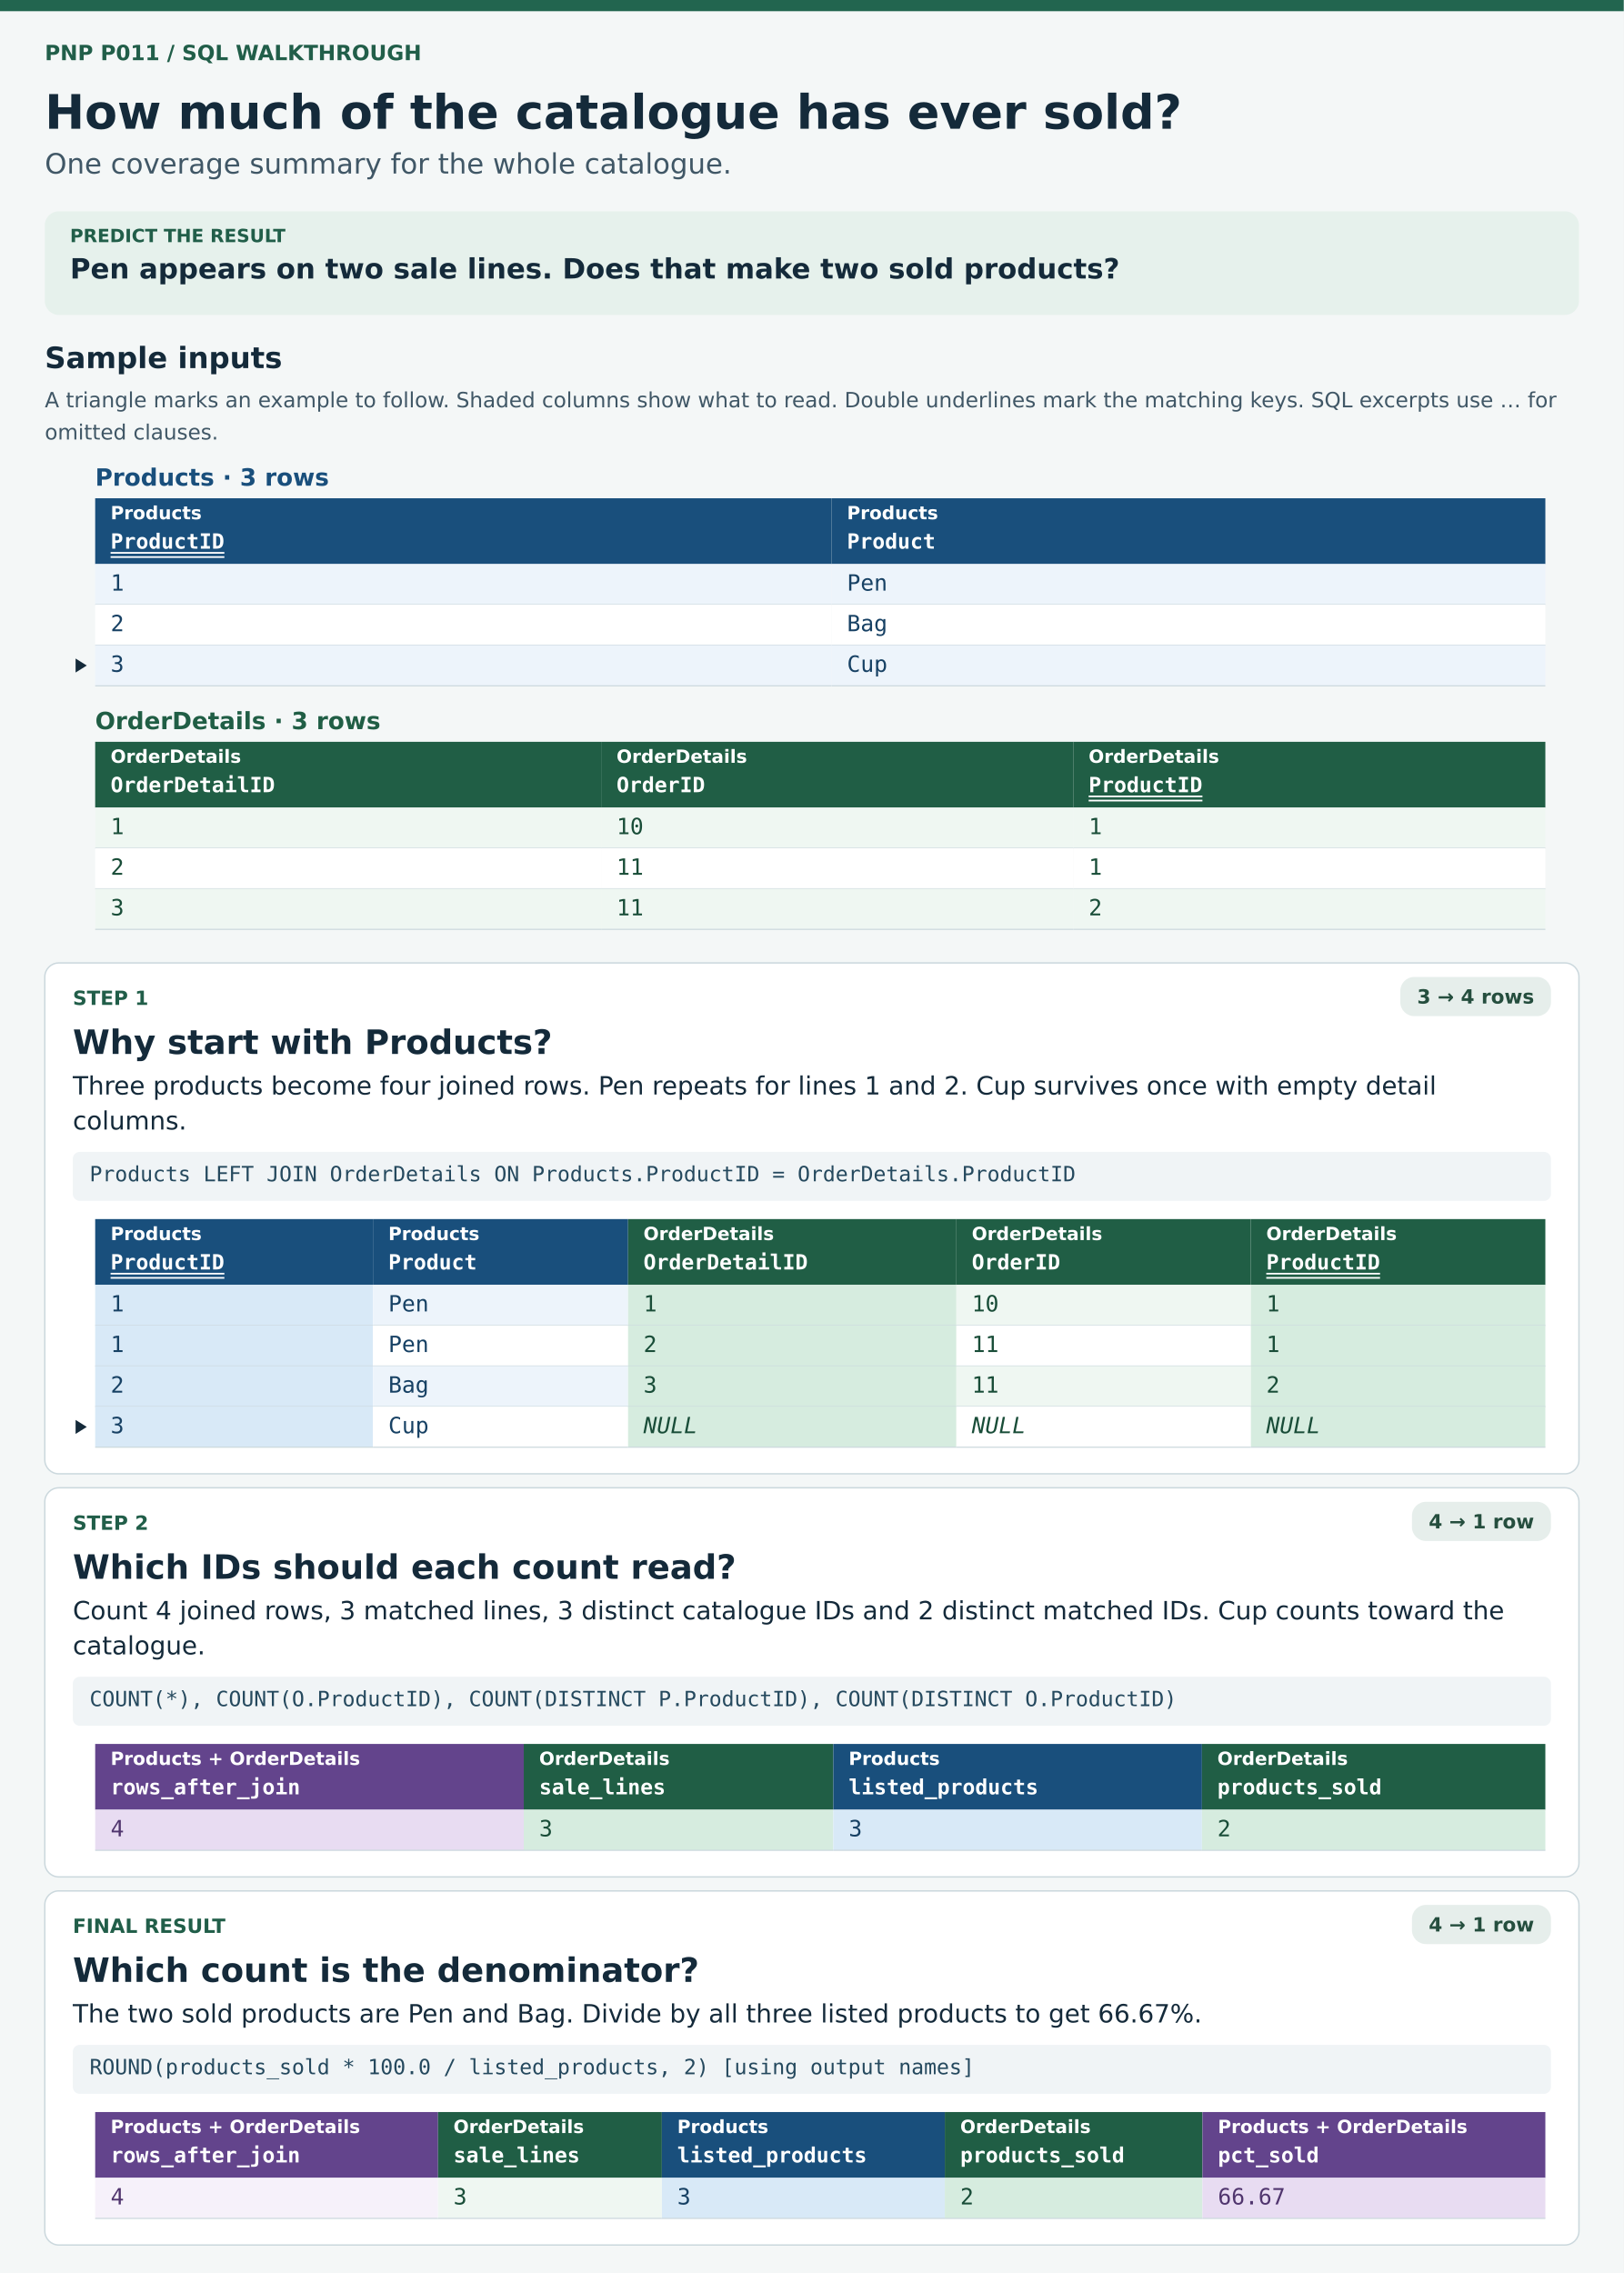
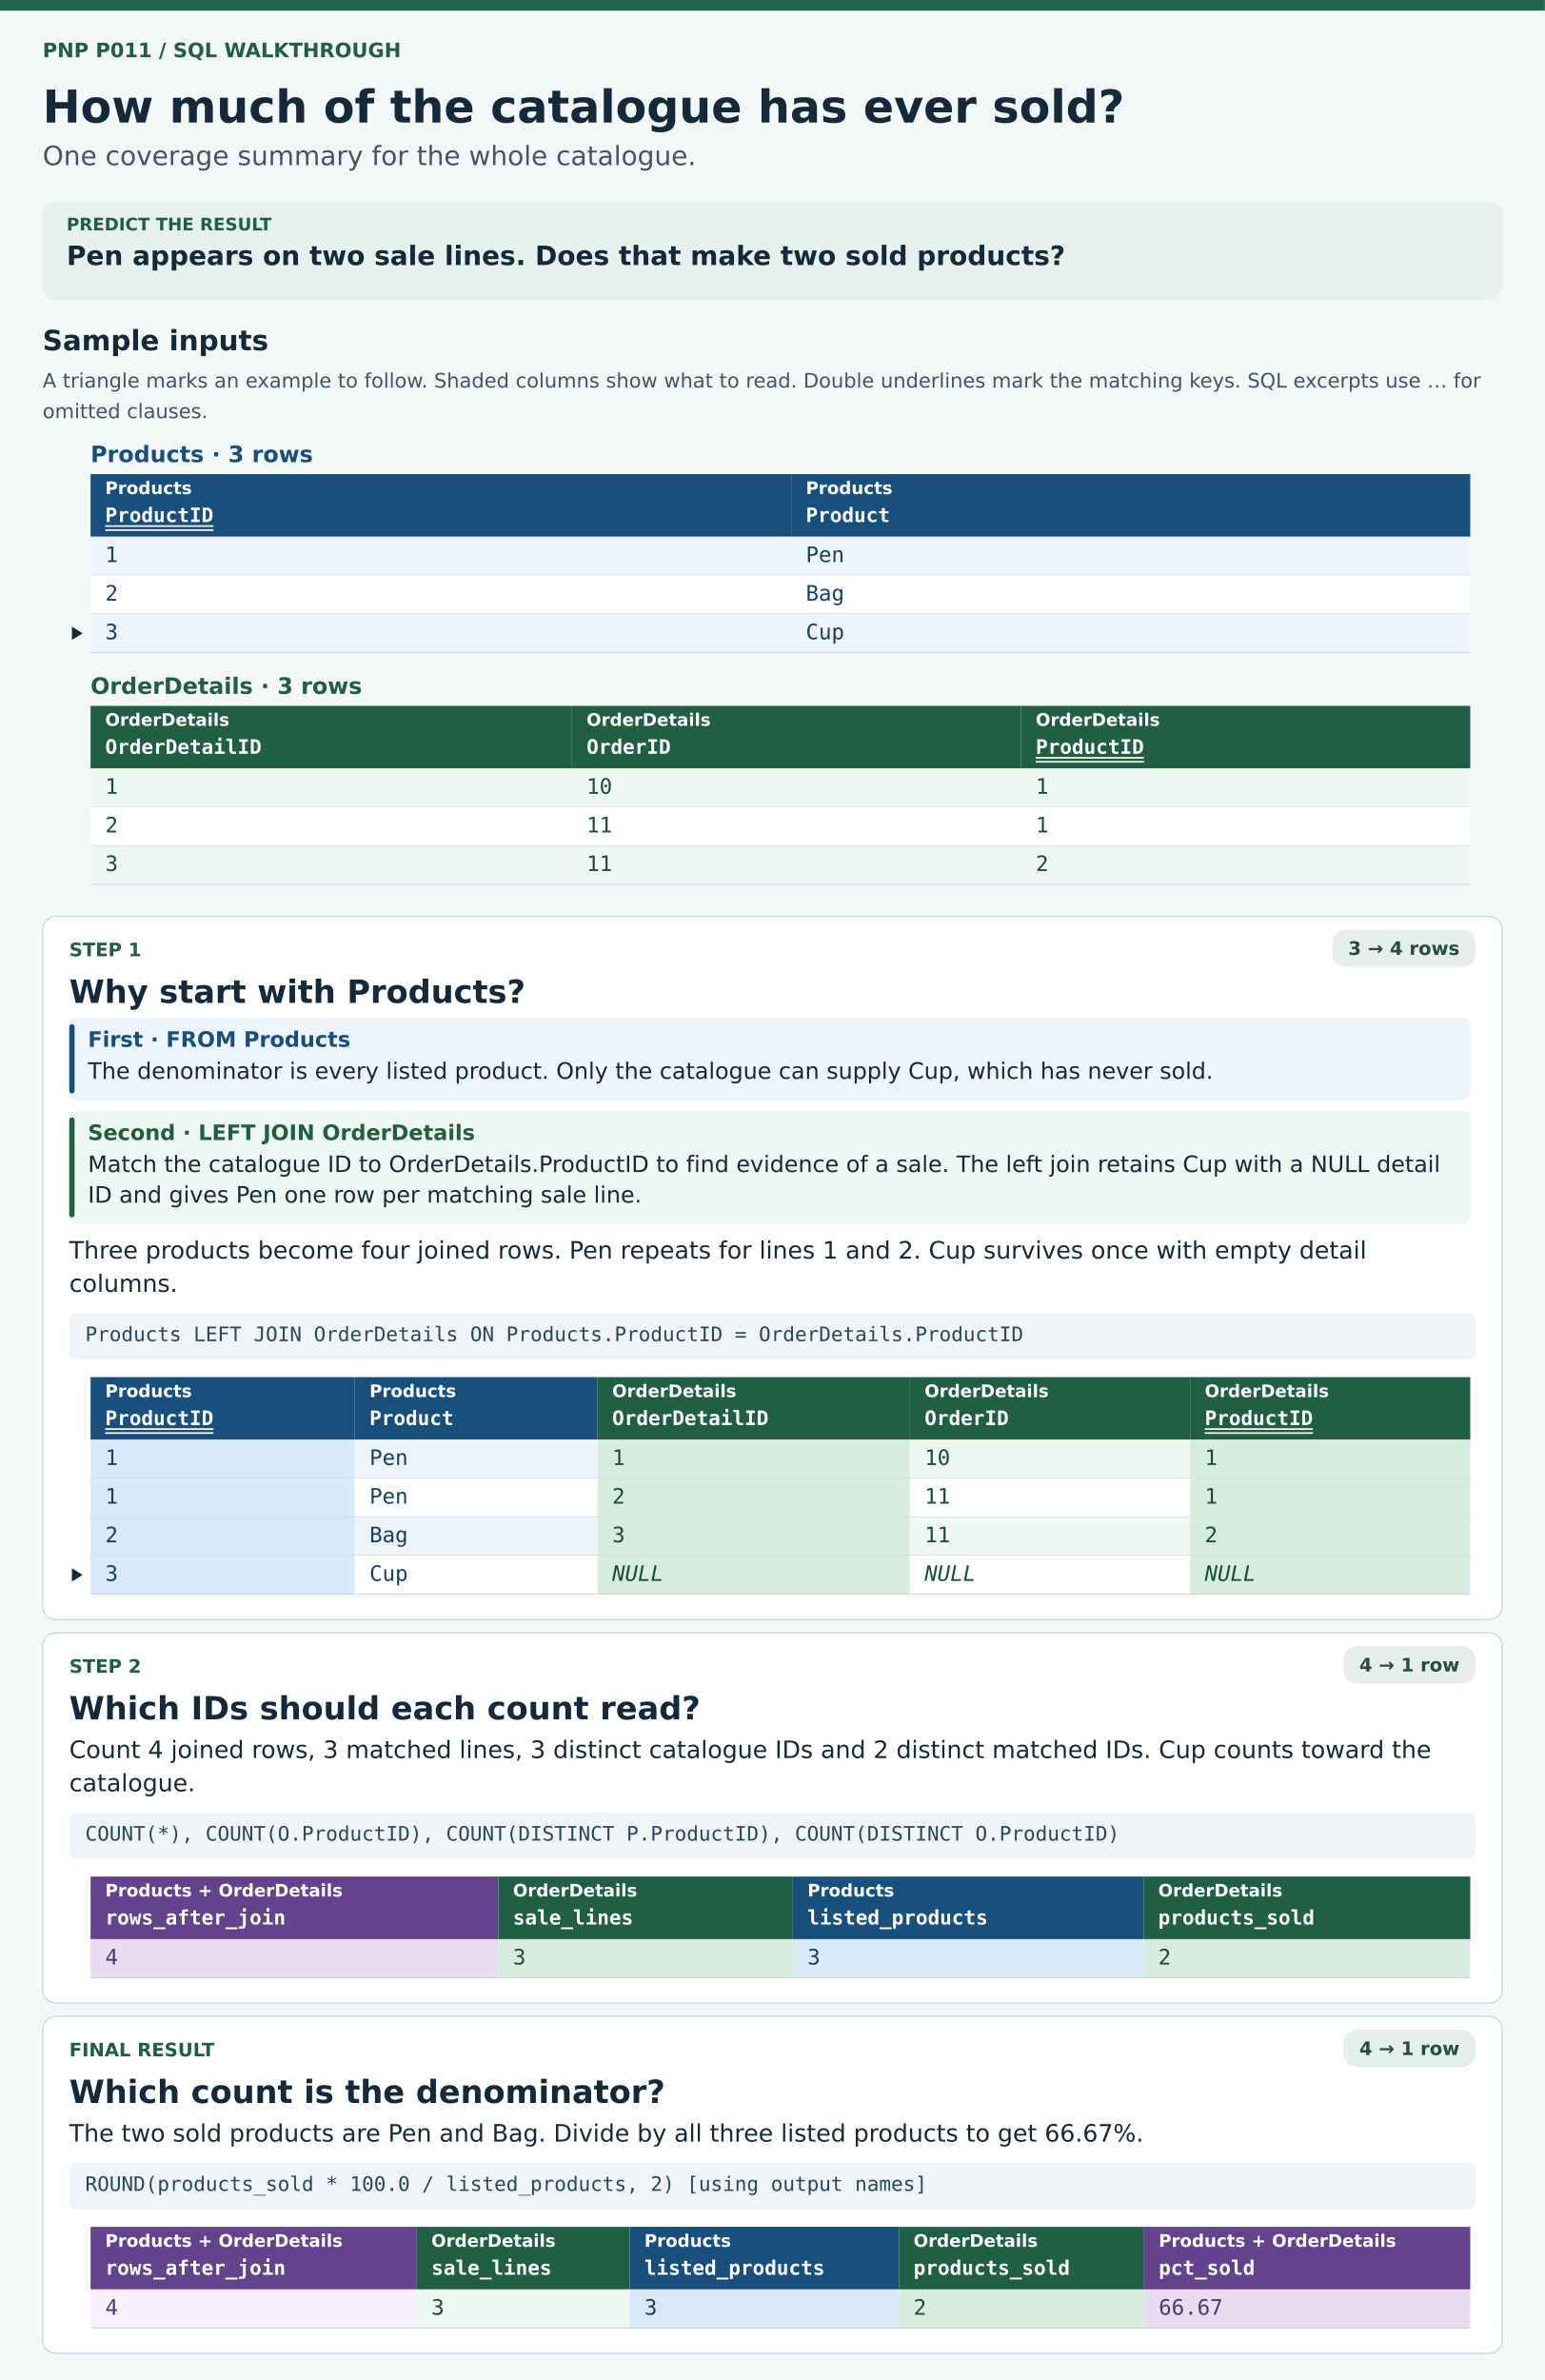
- <svg xmlns="http://www.w3.org/2000/svg" width="1160" height="1624" viewBox="0 0 1160 1624" role="img" aria-labelledby="title desc">
-   <rect width="1160" height="1624" fill="#f4f7f7" />
+ <svg xmlns="http://www.w3.org/2000/svg" width="1160" height="1787" viewBox="0 0 1160 1787" role="img" aria-labelledby="title desc">
+   <rect width="1160" height="1787" fill="#f4f7f7" />
  <rect x="0" y="0" width="1160" height="8" rx="0" fill="#22654f" />
  <text x="32" y="43" font-family="DejaVu Sans, sans-serif" font-size="15" fill="#215e49" font-weight="700">PNP  P011    /    SQL WALKTHROUGH</text>
  <text x="32" y="92" font-family="DejaVu Sans, sans-serif" font-size="34" fill="#142a3a" font-weight="700">How much of the catalogue has ever sold?</text>
  <text x="32" y="124" font-family="DejaVu Sans, sans-serif" font-size="20" fill="#405766">One coverage summary for the whole catalogue.</text>
  <rect x="32" y="151" width="1096" height="74" rx="10" fill="#e6f1ec" />
  <text x="50" y="173" font-family="DejaVu Sans, sans-serif" font-size="13" fill="#215e49" font-weight="700">PREDICT THE RESULT</text>
  <text x="50" y="199" font-family="DejaVu Sans, sans-serif" font-size="20" fill="#142a3a" font-weight="700">Pen appears on two sale lines. Does that make two sold products?</text>
  <text x="32" y="263" font-family="DejaVu Sans, sans-serif" font-size="21" fill="#142a3a" font-weight="700">Sample inputs</text>
  <text x="32" y="291" font-family="DejaVu Sans, sans-serif" font-size="15" fill="#405766">A triangle marks an example to follow. Shaded columns show what to read. Double underlines mark the matching keys. SQL excerpts use … for</text>
  <text x="32" y="314" font-family="DejaVu Sans, sans-serif" font-size="15" fill="#405766">omitted clauses.</text>
  <text x="68" y="347" font-family="DejaVu Sans, sans-serif" font-size="17" fill="#194f7c" font-weight="700">Products  ·  3 rows</text>
  <rect x="68" y="356" width="526.094" height="47" rx="0" fill="#194f7c" />
  <text x="79" y="371" font-family="DejaVu Sans, sans-serif" font-size="13" fill="#ffffff" font-weight="700">Products</text>
  <text x="79" y="392" font-family="DejaVu Sans Mono, monospace" font-size="15" fill="#ffffff" font-weight="700">ProductID</text>
  <path d="M79 395L160.281 395" fill="none" stroke="#ffffff" stroke-width="1.2" />
  <path d="M79 398L160.281 398" fill="none" stroke="#ffffff" stroke-width="1.2" />
  <rect x="594.094" y="356" width="509.906" height="47" rx="0" fill="#194f7c" />
  <text x="605.094" y="371" font-family="DejaVu Sans, sans-serif" font-size="13" fill="#ffffff" font-weight="700">Products</text>
  <text x="605.094" y="392" font-family="DejaVu Sans Mono, monospace" font-size="15" fill="#ffffff" font-weight="700">Product</text>
  <rect x="68" y="403" width="526.094" height="29" rx="0" fill="#edf4fb" />
  <text x="79" y="422" font-family="DejaVu Sans Mono, monospace" font-size="16" fill="#174164">1</text>
  <path d="M68 432L594.094 432" fill="none" stroke="#cbd8dd" stroke-width="0.8" />
  <rect x="594.094" y="403" width="509.906" height="29" rx="0" fill="#edf4fb" />
  <text x="605.094" y="422" font-family="DejaVu Sans Mono, monospace" font-size="16" fill="#174164">Pen</text>
  <path d="M594.094 432L1104 432" fill="none" stroke="#cbd8dd" stroke-width="0.8" />
  <rect x="68" y="432" width="526.094" height="29" rx="0" fill="#ffffff" />
  <text x="79" y="451" font-family="DejaVu Sans Mono, monospace" font-size="16" fill="#174164">2</text>
  <path d="M68 461L594.094 461" fill="none" stroke="#cbd8dd" stroke-width="0.8" />
  <rect x="594.094" y="432" width="509.906" height="29" rx="0" fill="#ffffff" />
  <text x="605.094" y="451" font-family="DejaVu Sans Mono, monospace" font-size="16" fill="#174164">Bag</text>
  <path d="M594.094 461L1104 461" fill="none" stroke="#cbd8dd" stroke-width="0.8" />
  <path d="M54 470.5l8 5-8 5z" fill="#142a3a" />
  <rect x="68" y="461" width="526.094" height="29" rx="0" fill="#edf4fb" />
  <text x="79" y="480" font-family="DejaVu Sans Mono, monospace" font-size="16" fill="#174164">3</text>
  <path d="M68 490L594.094 490" fill="none" stroke="#cbd8dd" stroke-width="0.8" />
  <rect x="594.094" y="461" width="509.906" height="29" rx="0" fill="#edf4fb" />
  <text x="605.094" y="480" font-family="DejaVu Sans Mono, monospace" font-size="16" fill="#174164">Cup</text>
  <path d="M594.094 490L1104 490" fill="none" stroke="#cbd8dd" stroke-width="0.8" />
  <text x="68" y="521" font-family="DejaVu Sans, sans-serif" font-size="17" fill="#205e45" font-weight="700">OrderDetails  ·  3 rows</text>
  <rect x="68" y="530" width="361.458" height="47" rx="0" fill="#205e45" />
  <text x="79" y="545" font-family="DejaVu Sans, sans-serif" font-size="13" fill="#ffffff" font-weight="700">OrderDetails</text>
  <text x="79" y="566" font-family="DejaVu Sans Mono, monospace" font-size="15" fill="#ffffff" font-weight="700">OrderDetailID</text>
  <rect x="429.458" y="530" width="337.271" height="47" rx="0" fill="#205e45" />
  <text x="440.458" y="545" font-family="DejaVu Sans, sans-serif" font-size="13" fill="#ffffff" font-weight="700">OrderDetails</text>
  <text x="440.458" y="566" font-family="DejaVu Sans Mono, monospace" font-size="15" fill="#ffffff" font-weight="700">OrderID</text>
  <rect x="766.729" y="530" width="337.271" height="47" rx="0" fill="#205e45" />
  <text x="777.729" y="545" font-family="DejaVu Sans, sans-serif" font-size="13" fill="#ffffff" font-weight="700">OrderDetails</text>
  <text x="777.729" y="566" font-family="DejaVu Sans Mono, monospace" font-size="15" fill="#ffffff" font-weight="700">ProductID</text>
  <path d="M777.729 569L859.01 569" fill="none" stroke="#ffffff" stroke-width="1.2" />
  <path d="M777.729 572L859.01 572" fill="none" stroke="#ffffff" stroke-width="1.2" />
  <rect x="68" y="577" width="361.458" height="29" rx="0" fill="#eff7f2" />
  <text x="79" y="596" font-family="DejaVu Sans Mono, monospace" font-size="16" fill="#194d38">1</text>
  <path d="M68 606L429.458 606" fill="none" stroke="#cbd8dd" stroke-width="0.8" />
  <rect x="429.458" y="577" width="337.271" height="29" rx="0" fill="#eff7f2" />
  <text x="440.458" y="596" font-family="DejaVu Sans Mono, monospace" font-size="16" fill="#194d38">10</text>
  <path d="M429.458 606L766.729 606" fill="none" stroke="#cbd8dd" stroke-width="0.8" />
  <rect x="766.729" y="577" width="337.271" height="29" rx="0" fill="#eff7f2" />
  <text x="777.729" y="596" font-family="DejaVu Sans Mono, monospace" font-size="16" fill="#194d38">1</text>
  <path d="M766.729 606L1104 606" fill="none" stroke="#cbd8dd" stroke-width="0.8" />
  <rect x="68" y="606" width="361.458" height="29" rx="0" fill="#ffffff" />
  <text x="79" y="625" font-family="DejaVu Sans Mono, monospace" font-size="16" fill="#194d38">2</text>
  <path d="M68 635L429.458 635" fill="none" stroke="#cbd8dd" stroke-width="0.8" />
  <rect x="429.458" y="606" width="337.271" height="29" rx="0" fill="#ffffff" />
  <text x="440.458" y="625" font-family="DejaVu Sans Mono, monospace" font-size="16" fill="#194d38">11</text>
  <path d="M429.458 635L766.729 635" fill="none" stroke="#cbd8dd" stroke-width="0.8" />
  <rect x="766.729" y="606" width="337.271" height="29" rx="0" fill="#ffffff" />
  <text x="777.729" y="625" font-family="DejaVu Sans Mono, monospace" font-size="16" fill="#194d38">1</text>
  <path d="M766.729 635L1104 635" fill="none" stroke="#cbd8dd" stroke-width="0.8" />
  <rect x="68" y="635" width="361.458" height="29" rx="0" fill="#eff7f2" />
  <text x="79" y="654" font-family="DejaVu Sans Mono, monospace" font-size="16" fill="#194d38">3</text>
  <path d="M68 664L429.458 664" fill="none" stroke="#cbd8dd" stroke-width="0.8" />
  <rect x="429.458" y="635" width="337.271" height="29" rx="0" fill="#eff7f2" />
  <text x="440.458" y="654" font-family="DejaVu Sans Mono, monospace" font-size="16" fill="#194d38">11</text>
  <path d="M429.458 664L766.729 664" fill="none" stroke="#cbd8dd" stroke-width="0.8" />
  <rect x="766.729" y="635" width="337.271" height="29" rx="0" fill="#eff7f2" />
  <text x="777.729" y="654" font-family="DejaVu Sans Mono, monospace" font-size="16" fill="#194d38">2</text>
  <path d="M766.729 664L1104 664" fill="none" stroke="#cbd8dd" stroke-width="0.8" />
-   <rect x="32" y="688" width="1096" height="365" rx="10" fill="white" stroke="#cbd8dd" />
+   <rect x="32" y="688" width="1096" height="528" rx="10" fill="white" stroke="#cbd8dd" />
  <text x="52" y="718" font-family="DejaVu Sans, sans-serif" font-size="14" fill="#215e49" font-weight="700">STEP 1</text>
  <rect x="1000.38" y="698" width="107.625" height="28" rx="10" fill="#e6eeeb" />
  <text x="1012.38" y="717" font-family="DejaVu Sans, sans-serif" font-size="14" fill="#254e3e" font-weight="700">3 → 4 rows</text>
  <text x="52" y="753" font-family="DejaVu Sans, sans-serif" font-size="24" fill="#142a3a" font-weight="700">Why start with Products?</text>
-   <text x="52" y="782" font-family="DejaVu Sans, sans-serif" font-size="18" fill="#142a3a">Three products become four joined rows. Pen repeats for lines 1 and 2. Cup survives once with empty detail</text>
-   <text x="52" y="807" font-family="DejaVu Sans, sans-serif" font-size="18" fill="#142a3a">columns.</text>
-   <rect x="52" y="823" width="1056" height="35" rx="5" fill="#f0f4f6" />
-   <text x="64" y="844" font-family="DejaVu Sans Mono, monospace" font-size="15" fill="#25495e">Products LEFT JOIN OrderDetails ON Products.ProductID = OrderDetails.ProductID</text>
-   <rect x="68" y="871" width="198.438" height="47" rx="0" fill="#194f7c" />
-   <text x="79" y="886" font-family="DejaVu Sans, sans-serif" font-size="13" fill="#ffffff" font-weight="700">Products</text>
-   <text x="79" y="907" font-family="DejaVu Sans Mono, monospace" font-size="15" fill="#ffffff" font-weight="700">ProductID</text>
-   <path d="M79 910L160.281 910" fill="none" stroke="#ffffff" stroke-width="1.2" />
-   <path d="M79 913L160.281 913" fill="none" stroke="#ffffff" stroke-width="1.2" />
-   <rect x="266.438" y="871" width="182.25" height="47" rx="0" fill="#194f7c" />
-   <text x="277.438" y="886" font-family="DejaVu Sans, sans-serif" font-size="13" fill="#ffffff" font-weight="700">Products</text>
-   <text x="277.438" y="907" font-family="DejaVu Sans Mono, monospace" font-size="15" fill="#ffffff" font-weight="700">Product</text>
-   <rect x="448.688" y="871" width="234.562" height="47" rx="0" fill="#205e45" />
-   <text x="459.688" y="886" font-family="DejaVu Sans, sans-serif" font-size="13" fill="#ffffff" font-weight="700">OrderDetails</text>
-   <text x="459.688" y="907" font-family="DejaVu Sans Mono, monospace" font-size="15" fill="#ffffff" font-weight="700">OrderDetailID</text>
-   <rect x="683.25" y="871" width="210.375" height="47" rx="0" fill="#205e45" />
-   <text x="694.25" y="886" font-family="DejaVu Sans, sans-serif" font-size="13" fill="#ffffff" font-weight="700">OrderDetails</text>
-   <text x="694.25" y="907" font-family="DejaVu Sans Mono, monospace" font-size="15" fill="#ffffff" font-weight="700">OrderID</text>
-   <rect x="893.625" y="871" width="210.375" height="47" rx="0" fill="#205e45" />
-   <text x="904.625" y="886" font-family="DejaVu Sans, sans-serif" font-size="13" fill="#ffffff" font-weight="700">OrderDetails</text>
-   <text x="904.625" y="907" font-family="DejaVu Sans Mono, monospace" font-size="15" fill="#ffffff" font-weight="700">ProductID</text>
-   <path d="M904.625 910L985.906 910" fill="none" stroke="#ffffff" stroke-width="1.2" />
-   <path d="M904.625 913L985.906 913" fill="none" stroke="#ffffff" stroke-width="1.2" />
-   <rect x="68" y="918" width="198.438" height="29" rx="0" fill="#d8e9f7" />
-   <text x="79" y="937" font-family="DejaVu Sans Mono, monospace" font-size="16" fill="#174164">1</text>
-   <path d="M68 947L266.438 947" fill="none" stroke="#cbd8dd" stroke-width="0.8" />
-   <rect x="266.438" y="918" width="182.25" height="29" rx="0" fill="#edf4fb" />
-   <text x="277.438" y="937" font-family="DejaVu Sans Mono, monospace" font-size="16" fill="#174164">Pen</text>
-   <path d="M266.438 947L448.688 947" fill="none" stroke="#cbd8dd" stroke-width="0.8" />
-   <rect x="448.688" y="918" width="234.562" height="29" rx="0" fill="#d6ecdf" />
-   <text x="459.688" y="937" font-family="DejaVu Sans Mono, monospace" font-size="16" fill="#194d38">1</text>
-   <path d="M448.688 947L683.25 947" fill="none" stroke="#cbd8dd" stroke-width="0.8" />
-   <rect x="683.25" y="918" width="210.375" height="29" rx="0" fill="#eff7f2" />
-   <text x="694.25" y="937" font-family="DejaVu Sans Mono, monospace" font-size="16" fill="#194d38">10</text>
-   <path d="M683.25 947L893.625 947" fill="none" stroke="#cbd8dd" stroke-width="0.8" />
-   <rect x="893.625" y="918" width="210.375" height="29" rx="0" fill="#d6ecdf" />
-   <text x="904.625" y="937" font-family="DejaVu Sans Mono, monospace" font-size="16" fill="#194d38">1</text>
-   <path d="M893.625 947L1104 947" fill="none" stroke="#cbd8dd" stroke-width="0.8" />
-   <rect x="68" y="947" width="198.438" height="29" rx="0" fill="#d8e9f7" />
-   <text x="79" y="966" font-family="DejaVu Sans Mono, monospace" font-size="16" fill="#174164">1</text>
-   <path d="M68 976L266.438 976" fill="none" stroke="#cbd8dd" stroke-width="0.8" />
-   <rect x="266.438" y="947" width="182.25" height="29" rx="0" fill="#ffffff" />
-   <text x="277.438" y="966" font-family="DejaVu Sans Mono, monospace" font-size="16" fill="#174164">Pen</text>
-   <path d="M266.438 976L448.688 976" fill="none" stroke="#cbd8dd" stroke-width="0.8" />
-   <rect x="448.688" y="947" width="234.562" height="29" rx="0" fill="#d6ecdf" />
-   <text x="459.688" y="966" font-family="DejaVu Sans Mono, monospace" font-size="16" fill="#194d38">2</text>
-   <path d="M448.688 976L683.25 976" fill="none" stroke="#cbd8dd" stroke-width="0.8" />
-   <rect x="683.25" y="947" width="210.375" height="29" rx="0" fill="#ffffff" />
-   <text x="694.25" y="966" font-family="DejaVu Sans Mono, monospace" font-size="16" fill="#194d38">11</text>
-   <path d="M683.25 976L893.625 976" fill="none" stroke="#cbd8dd" stroke-width="0.8" />
-   <rect x="893.625" y="947" width="210.375" height="29" rx="0" fill="#d6ecdf" />
-   <text x="904.625" y="966" font-family="DejaVu Sans Mono, monospace" font-size="16" fill="#194d38">1</text>
-   <path d="M893.625 976L1104 976" fill="none" stroke="#cbd8dd" stroke-width="0.8" />
-   <rect x="68" y="976" width="198.438" height="29" rx="0" fill="#d8e9f7" />
-   <text x="79" y="995" font-family="DejaVu Sans Mono, monospace" font-size="16" fill="#174164">2</text>
-   <path d="M68 1005L266.438 1005" fill="none" stroke="#cbd8dd" stroke-width="0.8" />
-   <rect x="266.438" y="976" width="182.25" height="29" rx="0" fill="#edf4fb" />
-   <text x="277.438" y="995" font-family="DejaVu Sans Mono, monospace" font-size="16" fill="#174164">Bag</text>
-   <path d="M266.438 1005L448.688 1005" fill="none" stroke="#cbd8dd" stroke-width="0.8" />
-   <rect x="448.688" y="976" width="234.562" height="29" rx="0" fill="#d6ecdf" />
-   <text x="459.688" y="995" font-family="DejaVu Sans Mono, monospace" font-size="16" fill="#194d38">3</text>
-   <path d="M448.688 1005L683.25 1005" fill="none" stroke="#cbd8dd" stroke-width="0.8" />
-   <rect x="683.25" y="976" width="210.375" height="29" rx="0" fill="#eff7f2" />
-   <text x="694.25" y="995" font-family="DejaVu Sans Mono, monospace" font-size="16" fill="#194d38">11</text>
-   <path d="M683.25 1005L893.625 1005" fill="none" stroke="#cbd8dd" stroke-width="0.8" />
-   <rect x="893.625" y="976" width="210.375" height="29" rx="0" fill="#d6ecdf" />
-   <text x="904.625" y="995" font-family="DejaVu Sans Mono, monospace" font-size="16" fill="#194d38">2</text>
-   <path d="M893.625 1005L1104 1005" fill="none" stroke="#cbd8dd" stroke-width="0.8" />
-   <path d="M54 1014.5l8 5-8 5z" fill="#142a3a" />
-   <rect x="68" y="1005" width="198.438" height="29" rx="0" fill="#d8e9f7" />
-   <text x="79" y="1024" font-family="DejaVu Sans Mono, monospace" font-size="16" fill="#174164">3</text>
-   <path d="M68 1034L266.438 1034" fill="none" stroke="#cbd8dd" stroke-width="0.8" />
-   <rect x="266.438" y="1005" width="182.25" height="29" rx="0" fill="#ffffff" />
-   <text x="277.438" y="1024" font-family="DejaVu Sans Mono, monospace" font-size="16" fill="#174164">Cup</text>
-   <path d="M266.438 1034L448.688 1034" fill="none" stroke="#cbd8dd" stroke-width="0.8" />
-   <rect x="448.688" y="1005" width="234.562" height="29" rx="0" fill="#d6ecdf" />
-   <text x="459.688" y="1024" font-family="DejaVu Sans Mono, monospace" font-size="16" fill="#194d38" font-style="italic">NULL</text>
-   <path d="M448.688 1034L683.25 1034" fill="none" stroke="#cbd8dd" stroke-width="0.8" />
-   <rect x="683.25" y="1005" width="210.375" height="29" rx="0" fill="#ffffff" />
-   <text x="694.25" y="1024" font-family="DejaVu Sans Mono, monospace" font-size="16" fill="#194d38" font-style="italic">NULL</text>
-   <path d="M683.25 1034L893.625 1034" fill="none" stroke="#cbd8dd" stroke-width="0.8" />
-   <rect x="893.625" y="1005" width="210.375" height="29" rx="0" fill="#d6ecdf" />
-   <text x="904.625" y="1024" font-family="DejaVu Sans Mono, monospace" font-size="16" fill="#194d38" font-style="italic">NULL</text>
-   <path d="M893.625 1034L1104 1034" fill="none" stroke="#cbd8dd" stroke-width="0.8" />
-   <rect x="32" y="1063" width="1096" height="278" rx="10" fill="white" stroke="#cbd8dd" />
-   <text x="52" y="1093" font-family="DejaVu Sans, sans-serif" font-size="14" fill="#215e49" font-weight="700">STEP 2</text>
-   <rect x="1008.7" y="1073" width="99.297" height="28" rx="10" fill="#e6eeeb" />
-   <text x="1020.7" y="1092" font-family="DejaVu Sans, sans-serif" font-size="14" fill="#254e3e" font-weight="700">4 → 1 row</text>
-   <text x="52" y="1128" font-family="DejaVu Sans, sans-serif" font-size="24" fill="#142a3a" font-weight="700">Which IDs should each count read?</text>
-   <text x="52" y="1157" font-family="DejaVu Sans, sans-serif" font-size="18" fill="#142a3a">Count 4 joined rows, 3 matched lines, 3 distinct catalogue IDs and 2 distinct matched IDs. Cup counts toward the</text>
-   <text x="52" y="1182" font-family="DejaVu Sans, sans-serif" font-size="18" fill="#142a3a">catalogue.</text>
-   <rect x="52" y="1198" width="1056" height="35" rx="5" fill="#f0f4f6" />
-   <text x="64" y="1219" font-family="DejaVu Sans Mono, monospace" font-size="15" fill="#25495e">COUNT(*), COUNT(O.ProductID), COUNT(DISTINCT P.ProductID), COUNT(DISTINCT O.ProductID)</text>
-   <rect x="68" y="1246" width="306.176" height="47" rx="0" fill="#63448c" />
-   <text x="79" y="1261" font-family="DejaVu Sans, sans-serif" font-size="13" fill="#ffffff" font-weight="700">Products + OrderDetails</text>
-   <text x="79" y="1282" font-family="DejaVu Sans Mono, monospace" font-size="15" fill="#ffffff" font-weight="700">rows_after_join</text>
-   <rect x="374.176" y="1246" width="221.129" height="47" rx="0" fill="#205e45" />
-   <text x="385.176" y="1261" font-family="DejaVu Sans, sans-serif" font-size="13" fill="#ffffff" font-weight="700">OrderDetails</text>
-   <text x="385.176" y="1282" font-family="DejaVu Sans Mono, monospace" font-size="15" fill="#ffffff" font-weight="700">sale_lines</text>
-   <rect x="595.305" y="1246" width="263.379" height="47" rx="0" fill="#194f7c" />
-   <text x="606.305" y="1261" font-family="DejaVu Sans, sans-serif" font-size="13" fill="#ffffff" font-weight="700">Products</text>
-   <text x="606.305" y="1282" font-family="DejaVu Sans Mono, monospace" font-size="15" fill="#ffffff" font-weight="700">listed_products</text>
-   <rect x="858.684" y="1246" width="245.316" height="47" rx="0" fill="#205e45" />
-   <text x="869.684" y="1261" font-family="DejaVu Sans, sans-serif" font-size="13" fill="#ffffff" font-weight="700">OrderDetails</text>
-   <text x="869.684" y="1282" font-family="DejaVu Sans Mono, monospace" font-size="15" fill="#ffffff" font-weight="700">products_sold</text>
-   <rect x="68" y="1293" width="306.176" height="29" rx="0" fill="#e8dcf2" />
-   <text x="79" y="1312" font-family="DejaVu Sans Mono, monospace" font-size="16" fill="#50356e">4</text>
-   <path d="M68 1322L374.176 1322" fill="none" stroke="#cbd8dd" stroke-width="0.8" />
-   <rect x="374.176" y="1293" width="221.129" height="29" rx="0" fill="#d6ecdf" />
-   <text x="385.176" y="1312" font-family="DejaVu Sans Mono, monospace" font-size="16" fill="#194d38">3</text>
-   <path d="M374.176 1322L595.305 1322" fill="none" stroke="#cbd8dd" stroke-width="0.8" />
-   <rect x="595.305" y="1293" width="263.379" height="29" rx="0" fill="#d8e9f7" />
-   <text x="606.305" y="1312" font-family="DejaVu Sans Mono, monospace" font-size="16" fill="#174164">3</text>
-   <path d="M595.305 1322L858.684 1322" fill="none" stroke="#cbd8dd" stroke-width="0.8" />
-   <rect x="858.684" y="1293" width="245.316" height="29" rx="0" fill="#d6ecdf" />
-   <text x="869.684" y="1312" font-family="DejaVu Sans Mono, monospace" font-size="16" fill="#194d38">2</text>
-   <path d="M858.684 1322L1104 1322" fill="none" stroke="#cbd8dd" stroke-width="0.8" />
-   <rect x="32" y="1351" width="1096" height="253" rx="10" fill="white" stroke="#cbd8dd" />
-   <text x="52" y="1381" font-family="DejaVu Sans, sans-serif" font-size="14" fill="#215e49" font-weight="700">FINAL RESULT</text>
-   <rect x="1008.7" y="1361" width="99.297" height="28" rx="10" fill="#e6eeeb" />
-   <text x="1020.7" y="1380" font-family="DejaVu Sans, sans-serif" font-size="14" fill="#254e3e" font-weight="700">4 → 1 row</text>
-   <text x="52" y="1416" font-family="DejaVu Sans, sans-serif" font-size="24" fill="#142a3a" font-weight="700">Which count is the denominator?</text>
-   <text x="52" y="1445" font-family="DejaVu Sans, sans-serif" font-size="18" fill="#142a3a">The two sold products are Pen and Bag. Divide by all three listed products to get 66.67%.</text>
-   <rect x="52" y="1461" width="1056" height="35" rx="5" fill="#f0f4f6" />
-   <text x="64" y="1482" font-family="DejaVu Sans Mono, monospace" font-size="15" fill="#25495e">ROUND(products_sold * 100.0 / listed_products, 2) [using output names]</text>
-   <rect x="68" y="1509" width="244.941" height="47" rx="0" fill="#63448c" />
-   <text x="79" y="1524" font-family="DejaVu Sans, sans-serif" font-size="13" fill="#ffffff" font-weight="700">Products + OrderDetails</text>
-   <text x="79" y="1545" font-family="DejaVu Sans Mono, monospace" font-size="15" fill="#ffffff" font-weight="700">rows_after_join</text>
-   <rect x="312.941" y="1509" width="159.894" height="47" rx="0" fill="#205e45" />
-   <text x="323.941" y="1524" font-family="DejaVu Sans, sans-serif" font-size="13" fill="#ffffff" font-weight="700">OrderDetails</text>
-   <text x="323.941" y="1545" font-family="DejaVu Sans Mono, monospace" font-size="15" fill="#ffffff" font-weight="700">sale_lines</text>
-   <rect x="472.834" y="1509" width="202.144" height="47" rx="0" fill="#194f7c" />
-   <text x="483.834" y="1524" font-family="DejaVu Sans, sans-serif" font-size="13" fill="#ffffff" font-weight="700">Products</text>
-   <text x="483.834" y="1545" font-family="DejaVu Sans Mono, monospace" font-size="15" fill="#ffffff" font-weight="700">listed_products</text>
-   <rect x="674.978" y="1509" width="184.081" height="47" rx="0" fill="#205e45" />
-   <text x="685.978" y="1524" font-family="DejaVu Sans, sans-serif" font-size="13" fill="#ffffff" font-weight="700">OrderDetails</text>
-   <text x="685.978" y="1545" font-family="DejaVu Sans Mono, monospace" font-size="15" fill="#ffffff" font-weight="700">products_sold</text>
-   <rect x="859.059" y="1509" width="244.941" height="47" rx="0" fill="#63448c" />
-   <text x="870.059" y="1524" font-family="DejaVu Sans, sans-serif" font-size="13" fill="#ffffff" font-weight="700">Products + OrderDetails</text>
-   <text x="870.059" y="1545" font-family="DejaVu Sans Mono, monospace" font-size="15" fill="#ffffff" font-weight="700">pct_sold</text>
-   <rect x="68" y="1556" width="244.941" height="29" rx="0" fill="#f6f1fa" />
-   <text x="79" y="1575" font-family="DejaVu Sans Mono, monospace" font-size="16" fill="#50356e">4</text>
-   <path d="M68 1585L312.941 1585" fill="none" stroke="#cbd8dd" stroke-width="0.8" />
-   <rect x="312.941" y="1556" width="159.894" height="29" rx="0" fill="#eff7f2" />
-   <text x="323.941" y="1575" font-family="DejaVu Sans Mono, monospace" font-size="16" fill="#194d38">3</text>
-   <path d="M312.941 1585L472.834 1585" fill="none" stroke="#cbd8dd" stroke-width="0.8" />
-   <rect x="472.834" y="1556" width="202.144" height="29" rx="0" fill="#d8e9f7" />
-   <text x="483.834" y="1575" font-family="DejaVu Sans Mono, monospace" font-size="16" fill="#174164">3</text>
-   <path d="M472.834 1585L674.978 1585" fill="none" stroke="#cbd8dd" stroke-width="0.8" />
-   <rect x="674.978" y="1556" width="184.081" height="29" rx="0" fill="#d6ecdf" />
-   <text x="685.978" y="1575" font-family="DejaVu Sans Mono, monospace" font-size="16" fill="#194d38">2</text>
-   <path d="M674.978 1585L859.059 1585" fill="none" stroke="#cbd8dd" stroke-width="0.8" />
-   <rect x="859.059" y="1556" width="244.941" height="29" rx="0" fill="#e8dcf2" />
-   <text x="870.059" y="1575" font-family="DejaVu Sans Mono, monospace" font-size="16" fill="#50356e">66.67</text>
-   <path d="M859.059 1585L1104 1585" fill="none" stroke="#cbd8dd" stroke-width="0.8" />
+   <g role="group" aria-label="First · FROM Products" data-decision="J1">
+     <rect x="52" y="764" width="1052" height="62" rx="5" fill="#edf4fb" />
+     <rect x="52" y="769" width="4" height="52" rx="2" fill="#194f7c" />
+     <text x="66" y="786" font-family="DejaVu Sans, sans-serif" font-size="16" fill="#194f7c" font-weight="700">First · FROM Products</text>
+     <text x="66" y="810" font-family="DejaVu Sans, sans-serif" font-size="17" fill="#142a3a">The denominator is every listed product. Only the catalogue can supply Cup, which has never sold.</text>
+   </g>
+   <g role="group" aria-label="Second · LEFT JOIN OrderDetails" data-decision="J1">
+     <rect x="52" y="834" width="1052" height="85" rx="5" fill="#eff7f2" />
+     <rect x="52" y="839" width="4" height="75" rx="2" fill="#205e45" />
+     <text x="66" y="856" font-family="DejaVu Sans, sans-serif" font-size="16" fill="#205e45" font-weight="700">Second · LEFT JOIN OrderDetails</text>
+     <text x="66" y="880" font-family="DejaVu Sans, sans-serif" font-size="17" fill="#142a3a">Match the catalogue ID to OrderDetails.ProductID to find evidence of a sale. The left join retains Cup with a NULL detail</text>
+     <text x="66" y="903" font-family="DejaVu Sans, sans-serif" font-size="17" fill="#142a3a">ID and gives Pen one row per matching sale line.</text>
+   </g>
+   <text x="52" y="945" font-family="DejaVu Sans, sans-serif" font-size="18" fill="#142a3a">Three products become four joined rows. Pen repeats for lines 1 and 2. Cup survives once with empty detail</text>
+   <text x="52" y="970" font-family="DejaVu Sans, sans-serif" font-size="18" fill="#142a3a">columns.</text>
+   <rect x="52" y="986" width="1056" height="35" rx="5" fill="#f0f4f6" />
+   <text x="64" y="1007" font-family="DejaVu Sans Mono, monospace" font-size="15" fill="#25495e">Products LEFT JOIN OrderDetails ON Products.ProductID = OrderDetails.ProductID</text>
+   <rect x="68" y="1034" width="198.438" height="47" rx="0" fill="#194f7c" />
+   <text x="79" y="1049" font-family="DejaVu Sans, sans-serif" font-size="13" fill="#ffffff" font-weight="700">Products</text>
+   <text x="79" y="1070" font-family="DejaVu Sans Mono, monospace" font-size="15" fill="#ffffff" font-weight="700">ProductID</text>
+   <path d="M79 1073L160.281 1073" fill="none" stroke="#ffffff" stroke-width="1.2" />
+   <path d="M79 1076L160.281 1076" fill="none" stroke="#ffffff" stroke-width="1.2" />
+   <rect x="266.438" y="1034" width="182.25" height="47" rx="0" fill="#194f7c" />
+   <text x="277.438" y="1049" font-family="DejaVu Sans, sans-serif" font-size="13" fill="#ffffff" font-weight="700">Products</text>
+   <text x="277.438" y="1070" font-family="DejaVu Sans Mono, monospace" font-size="15" fill="#ffffff" font-weight="700">Product</text>
+   <rect x="448.688" y="1034" width="234.562" height="47" rx="0" fill="#205e45" />
+   <text x="459.688" y="1049" font-family="DejaVu Sans, sans-serif" font-size="13" fill="#ffffff" font-weight="700">OrderDetails</text>
+   <text x="459.688" y="1070" font-family="DejaVu Sans Mono, monospace" font-size="15" fill="#ffffff" font-weight="700">OrderDetailID</text>
+   <rect x="683.25" y="1034" width="210.375" height="47" rx="0" fill="#205e45" />
+   <text x="694.25" y="1049" font-family="DejaVu Sans, sans-serif" font-size="13" fill="#ffffff" font-weight="700">OrderDetails</text>
+   <text x="694.25" y="1070" font-family="DejaVu Sans Mono, monospace" font-size="15" fill="#ffffff" font-weight="700">OrderID</text>
+   <rect x="893.625" y="1034" width="210.375" height="47" rx="0" fill="#205e45" />
+   <text x="904.625" y="1049" font-family="DejaVu Sans, sans-serif" font-size="13" fill="#ffffff" font-weight="700">OrderDetails</text>
+   <text x="904.625" y="1070" font-family="DejaVu Sans Mono, monospace" font-size="15" fill="#ffffff" font-weight="700">ProductID</text>
+   <path d="M904.625 1073L985.906 1073" fill="none" stroke="#ffffff" stroke-width="1.2" />
+   <path d="M904.625 1076L985.906 1076" fill="none" stroke="#ffffff" stroke-width="1.2" />
+   <rect x="68" y="1081" width="198.438" height="29" rx="0" fill="#d8e9f7" />
+   <text x="79" y="1100" font-family="DejaVu Sans Mono, monospace" font-size="16" fill="#174164">1</text>
+   <path d="M68 1110L266.438 1110" fill="none" stroke="#cbd8dd" stroke-width="0.8" />
+   <rect x="266.438" y="1081" width="182.25" height="29" rx="0" fill="#edf4fb" />
+   <text x="277.438" y="1100" font-family="DejaVu Sans Mono, monospace" font-size="16" fill="#174164">Pen</text>
+   <path d="M266.438 1110L448.688 1110" fill="none" stroke="#cbd8dd" stroke-width="0.8" />
+   <rect x="448.688" y="1081" width="234.562" height="29" rx="0" fill="#d6ecdf" />
+   <text x="459.688" y="1100" font-family="DejaVu Sans Mono, monospace" font-size="16" fill="#194d38">1</text>
+   <path d="M448.688 1110L683.25 1110" fill="none" stroke="#cbd8dd" stroke-width="0.8" />
+   <rect x="683.25" y="1081" width="210.375" height="29" rx="0" fill="#eff7f2" />
+   <text x="694.25" y="1100" font-family="DejaVu Sans Mono, monospace" font-size="16" fill="#194d38">10</text>
+   <path d="M683.25 1110L893.625 1110" fill="none" stroke="#cbd8dd" stroke-width="0.8" />
+   <rect x="893.625" y="1081" width="210.375" height="29" rx="0" fill="#d6ecdf" />
+   <text x="904.625" y="1100" font-family="DejaVu Sans Mono, monospace" font-size="16" fill="#194d38">1</text>
+   <path d="M893.625 1110L1104 1110" fill="none" stroke="#cbd8dd" stroke-width="0.8" />
+   <rect x="68" y="1110" width="198.438" height="29" rx="0" fill="#d8e9f7" />
+   <text x="79" y="1129" font-family="DejaVu Sans Mono, monospace" font-size="16" fill="#174164">1</text>
+   <path d="M68 1139L266.438 1139" fill="none" stroke="#cbd8dd" stroke-width="0.8" />
+   <rect x="266.438" y="1110" width="182.25" height="29" rx="0" fill="#ffffff" />
+   <text x="277.438" y="1129" font-family="DejaVu Sans Mono, monospace" font-size="16" fill="#174164">Pen</text>
+   <path d="M266.438 1139L448.688 1139" fill="none" stroke="#cbd8dd" stroke-width="0.8" />
+   <rect x="448.688" y="1110" width="234.562" height="29" rx="0" fill="#d6ecdf" />
+   <text x="459.688" y="1129" font-family="DejaVu Sans Mono, monospace" font-size="16" fill="#194d38">2</text>
+   <path d="M448.688 1139L683.25 1139" fill="none" stroke="#cbd8dd" stroke-width="0.8" />
+   <rect x="683.25" y="1110" width="210.375" height="29" rx="0" fill="#ffffff" />
+   <text x="694.25" y="1129" font-family="DejaVu Sans Mono, monospace" font-size="16" fill="#194d38">11</text>
+   <path d="M683.25 1139L893.625 1139" fill="none" stroke="#cbd8dd" stroke-width="0.8" />
+   <rect x="893.625" y="1110" width="210.375" height="29" rx="0" fill="#d6ecdf" />
+   <text x="904.625" y="1129" font-family="DejaVu Sans Mono, monospace" font-size="16" fill="#194d38">1</text>
+   <path d="M893.625 1139L1104 1139" fill="none" stroke="#cbd8dd" stroke-width="0.8" />
+   <rect x="68" y="1139" width="198.438" height="29" rx="0" fill="#d8e9f7" />
+   <text x="79" y="1158" font-family="DejaVu Sans Mono, monospace" font-size="16" fill="#174164">2</text>
+   <path d="M68 1168L266.438 1168" fill="none" stroke="#cbd8dd" stroke-width="0.8" />
+   <rect x="266.438" y="1139" width="182.25" height="29" rx="0" fill="#edf4fb" />
+   <text x="277.438" y="1158" font-family="DejaVu Sans Mono, monospace" font-size="16" fill="#174164">Bag</text>
+   <path d="M266.438 1168L448.688 1168" fill="none" stroke="#cbd8dd" stroke-width="0.8" />
+   <rect x="448.688" y="1139" width="234.562" height="29" rx="0" fill="#d6ecdf" />
+   <text x="459.688" y="1158" font-family="DejaVu Sans Mono, monospace" font-size="16" fill="#194d38">3</text>
+   <path d="M448.688 1168L683.25 1168" fill="none" stroke="#cbd8dd" stroke-width="0.8" />
+   <rect x="683.25" y="1139" width="210.375" height="29" rx="0" fill="#eff7f2" />
+   <text x="694.25" y="1158" font-family="DejaVu Sans Mono, monospace" font-size="16" fill="#194d38">11</text>
+   <path d="M683.25 1168L893.625 1168" fill="none" stroke="#cbd8dd" stroke-width="0.8" />
+   <rect x="893.625" y="1139" width="210.375" height="29" rx="0" fill="#d6ecdf" />
+   <text x="904.625" y="1158" font-family="DejaVu Sans Mono, monospace" font-size="16" fill="#194d38">2</text>
+   <path d="M893.625 1168L1104 1168" fill="none" stroke="#cbd8dd" stroke-width="0.8" />
+   <path d="M54 1177.5l8 5-8 5z" fill="#142a3a" />
+   <rect x="68" y="1168" width="198.438" height="29" rx="0" fill="#d8e9f7" />
+   <text x="79" y="1187" font-family="DejaVu Sans Mono, monospace" font-size="16" fill="#174164">3</text>
+   <path d="M68 1197L266.438 1197" fill="none" stroke="#cbd8dd" stroke-width="0.8" />
+   <rect x="266.438" y="1168" width="182.25" height="29" rx="0" fill="#ffffff" />
+   <text x="277.438" y="1187" font-family="DejaVu Sans Mono, monospace" font-size="16" fill="#174164">Cup</text>
+   <path d="M266.438 1197L448.688 1197" fill="none" stroke="#cbd8dd" stroke-width="0.8" />
+   <rect x="448.688" y="1168" width="234.562" height="29" rx="0" fill="#d6ecdf" />
+   <text x="459.688" y="1187" font-family="DejaVu Sans Mono, monospace" font-size="16" fill="#194d38" font-style="italic">NULL</text>
+   <path d="M448.688 1197L683.25 1197" fill="none" stroke="#cbd8dd" stroke-width="0.8" />
+   <rect x="683.25" y="1168" width="210.375" height="29" rx="0" fill="#ffffff" />
+   <text x="694.25" y="1187" font-family="DejaVu Sans Mono, monospace" font-size="16" fill="#194d38" font-style="italic">NULL</text>
+   <path d="M683.25 1197L893.625 1197" fill="none" stroke="#cbd8dd" stroke-width="0.8" />
+   <rect x="893.625" y="1168" width="210.375" height="29" rx="0" fill="#d6ecdf" />
+   <text x="904.625" y="1187" font-family="DejaVu Sans Mono, monospace" font-size="16" fill="#194d38" font-style="italic">NULL</text>
+   <path d="M893.625 1197L1104 1197" fill="none" stroke="#cbd8dd" stroke-width="0.8" />
+   <rect x="32" y="1226" width="1096" height="278" rx="10" fill="white" stroke="#cbd8dd" />
+   <text x="52" y="1256" font-family="DejaVu Sans, sans-serif" font-size="14" fill="#215e49" font-weight="700">STEP 2</text>
+   <rect x="1008.7" y="1236" width="99.297" height="28" rx="10" fill="#e6eeeb" />
+   <text x="1020.7" y="1255" font-family="DejaVu Sans, sans-serif" font-size="14" fill="#254e3e" font-weight="700">4 → 1 row</text>
+   <text x="52" y="1291" font-family="DejaVu Sans, sans-serif" font-size="24" fill="#142a3a" font-weight="700">Which IDs should each count read?</text>
+   <text x="52" y="1320" font-family="DejaVu Sans, sans-serif" font-size="18" fill="#142a3a">Count 4 joined rows, 3 matched lines, 3 distinct catalogue IDs and 2 distinct matched IDs. Cup counts toward the</text>
+   <text x="52" y="1345" font-family="DejaVu Sans, sans-serif" font-size="18" fill="#142a3a">catalogue.</text>
+   <rect x="52" y="1361" width="1056" height="35" rx="5" fill="#f0f4f6" />
+   <text x="64" y="1382" font-family="DejaVu Sans Mono, monospace" font-size="15" fill="#25495e">COUNT(*), COUNT(O.ProductID), COUNT(DISTINCT P.ProductID), COUNT(DISTINCT O.ProductID)</text>
+   <rect x="68" y="1409" width="306.176" height="47" rx="0" fill="#63448c" />
+   <text x="79" y="1424" font-family="DejaVu Sans, sans-serif" font-size="13" fill="#ffffff" font-weight="700">Products + OrderDetails</text>
+   <text x="79" y="1445" font-family="DejaVu Sans Mono, monospace" font-size="15" fill="#ffffff" font-weight="700">rows_after_join</text>
+   <rect x="374.176" y="1409" width="221.129" height="47" rx="0" fill="#205e45" />
+   <text x="385.176" y="1424" font-family="DejaVu Sans, sans-serif" font-size="13" fill="#ffffff" font-weight="700">OrderDetails</text>
+   <text x="385.176" y="1445" font-family="DejaVu Sans Mono, monospace" font-size="15" fill="#ffffff" font-weight="700">sale_lines</text>
+   <rect x="595.305" y="1409" width="263.379" height="47" rx="0" fill="#194f7c" />
+   <text x="606.305" y="1424" font-family="DejaVu Sans, sans-serif" font-size="13" fill="#ffffff" font-weight="700">Products</text>
+   <text x="606.305" y="1445" font-family="DejaVu Sans Mono, monospace" font-size="15" fill="#ffffff" font-weight="700">listed_products</text>
+   <rect x="858.684" y="1409" width="245.316" height="47" rx="0" fill="#205e45" />
+   <text x="869.684" y="1424" font-family="DejaVu Sans, sans-serif" font-size="13" fill="#ffffff" font-weight="700">OrderDetails</text>
+   <text x="869.684" y="1445" font-family="DejaVu Sans Mono, monospace" font-size="15" fill="#ffffff" font-weight="700">products_sold</text>
+   <rect x="68" y="1456" width="306.176" height="29" rx="0" fill="#e8dcf2" />
+   <text x="79" y="1475" font-family="DejaVu Sans Mono, monospace" font-size="16" fill="#50356e">4</text>
+   <path d="M68 1485L374.176 1485" fill="none" stroke="#cbd8dd" stroke-width="0.8" />
+   <rect x="374.176" y="1456" width="221.129" height="29" rx="0" fill="#d6ecdf" />
+   <text x="385.176" y="1475" font-family="DejaVu Sans Mono, monospace" font-size="16" fill="#194d38">3</text>
+   <path d="M374.176 1485L595.305 1485" fill="none" stroke="#cbd8dd" stroke-width="0.8" />
+   <rect x="595.305" y="1456" width="263.379" height="29" rx="0" fill="#d8e9f7" />
+   <text x="606.305" y="1475" font-family="DejaVu Sans Mono, monospace" font-size="16" fill="#174164">3</text>
+   <path d="M595.305 1485L858.684 1485" fill="none" stroke="#cbd8dd" stroke-width="0.8" />
+   <rect x="858.684" y="1456" width="245.316" height="29" rx="0" fill="#d6ecdf" />
+   <text x="869.684" y="1475" font-family="DejaVu Sans Mono, monospace" font-size="16" fill="#194d38">2</text>
+   <path d="M858.684 1485L1104 1485" fill="none" stroke="#cbd8dd" stroke-width="0.8" />
+   <rect x="32" y="1514" width="1096" height="253" rx="10" fill="white" stroke="#cbd8dd" />
+   <text x="52" y="1544" font-family="DejaVu Sans, sans-serif" font-size="14" fill="#215e49" font-weight="700">FINAL RESULT</text>
+   <rect x="1008.7" y="1524" width="99.297" height="28" rx="10" fill="#e6eeeb" />
+   <text x="1020.7" y="1543" font-family="DejaVu Sans, sans-serif" font-size="14" fill="#254e3e" font-weight="700">4 → 1 row</text>
+   <text x="52" y="1579" font-family="DejaVu Sans, sans-serif" font-size="24" fill="#142a3a" font-weight="700">Which count is the denominator?</text>
+   <text x="52" y="1608" font-family="DejaVu Sans, sans-serif" font-size="18" fill="#142a3a">The two sold products are Pen and Bag. Divide by all three listed products to get 66.67%.</text>
+   <rect x="52" y="1624" width="1056" height="35" rx="5" fill="#f0f4f6" />
+   <text x="64" y="1645" font-family="DejaVu Sans Mono, monospace" font-size="15" fill="#25495e">ROUND(products_sold * 100.0 / listed_products, 2) [using output names]</text>
+   <rect x="68" y="1672" width="244.941" height="47" rx="0" fill="#63448c" />
+   <text x="79" y="1687" font-family="DejaVu Sans, sans-serif" font-size="13" fill="#ffffff" font-weight="700">Products + OrderDetails</text>
+   <text x="79" y="1708" font-family="DejaVu Sans Mono, monospace" font-size="15" fill="#ffffff" font-weight="700">rows_after_join</text>
+   <rect x="312.941" y="1672" width="159.894" height="47" rx="0" fill="#205e45" />
+   <text x="323.941" y="1687" font-family="DejaVu Sans, sans-serif" font-size="13" fill="#ffffff" font-weight="700">OrderDetails</text>
+   <text x="323.941" y="1708" font-family="DejaVu Sans Mono, monospace" font-size="15" fill="#ffffff" font-weight="700">sale_lines</text>
+   <rect x="472.834" y="1672" width="202.144" height="47" rx="0" fill="#194f7c" />
+   <text x="483.834" y="1687" font-family="DejaVu Sans, sans-serif" font-size="13" fill="#ffffff" font-weight="700">Products</text>
+   <text x="483.834" y="1708" font-family="DejaVu Sans Mono, monospace" font-size="15" fill="#ffffff" font-weight="700">listed_products</text>
+   <rect x="674.978" y="1672" width="184.081" height="47" rx="0" fill="#205e45" />
+   <text x="685.978" y="1687" font-family="DejaVu Sans, sans-serif" font-size="13" fill="#ffffff" font-weight="700">OrderDetails</text>
+   <text x="685.978" y="1708" font-family="DejaVu Sans Mono, monospace" font-size="15" fill="#ffffff" font-weight="700">products_sold</text>
+   <rect x="859.059" y="1672" width="244.941" height="47" rx="0" fill="#63448c" />
+   <text x="870.059" y="1687" font-family="DejaVu Sans, sans-serif" font-size="13" fill="#ffffff" font-weight="700">Products + OrderDetails</text>
+   <text x="870.059" y="1708" font-family="DejaVu Sans Mono, monospace" font-size="15" fill="#ffffff" font-weight="700">pct_sold</text>
+   <rect x="68" y="1719" width="244.941" height="29" rx="0" fill="#f6f1fa" />
+   <text x="79" y="1738" font-family="DejaVu Sans Mono, monospace" font-size="16" fill="#50356e">4</text>
+   <path d="M68 1748L312.941 1748" fill="none" stroke="#cbd8dd" stroke-width="0.8" />
+   <rect x="312.941" y="1719" width="159.894" height="29" rx="0" fill="#eff7f2" />
+   <text x="323.941" y="1738" font-family="DejaVu Sans Mono, monospace" font-size="16" fill="#194d38">3</text>
+   <path d="M312.941 1748L472.834 1748" fill="none" stroke="#cbd8dd" stroke-width="0.8" />
+   <rect x="472.834" y="1719" width="202.144" height="29" rx="0" fill="#d8e9f7" />
+   <text x="483.834" y="1738" font-family="DejaVu Sans Mono, monospace" font-size="16" fill="#174164">3</text>
+   <path d="M472.834 1748L674.978 1748" fill="none" stroke="#cbd8dd" stroke-width="0.8" />
+   <rect x="674.978" y="1719" width="184.081" height="29" rx="0" fill="#d6ecdf" />
+   <text x="685.978" y="1738" font-family="DejaVu Sans Mono, monospace" font-size="16" fill="#194d38">2</text>
+   <path d="M674.978 1748L859.059 1748" fill="none" stroke="#cbd8dd" stroke-width="0.8" />
+   <rect x="859.059" y="1719" width="244.941" height="29" rx="0" fill="#e8dcf2" />
+   <text x="870.059" y="1738" font-family="DejaVu Sans Mono, monospace" font-size="16" fill="#50356e">66.67</text>
+   <path d="M859.059 1748L1104 1748" fill="none" stroke="#cbd8dd" stroke-width="0.8" />
</svg>
